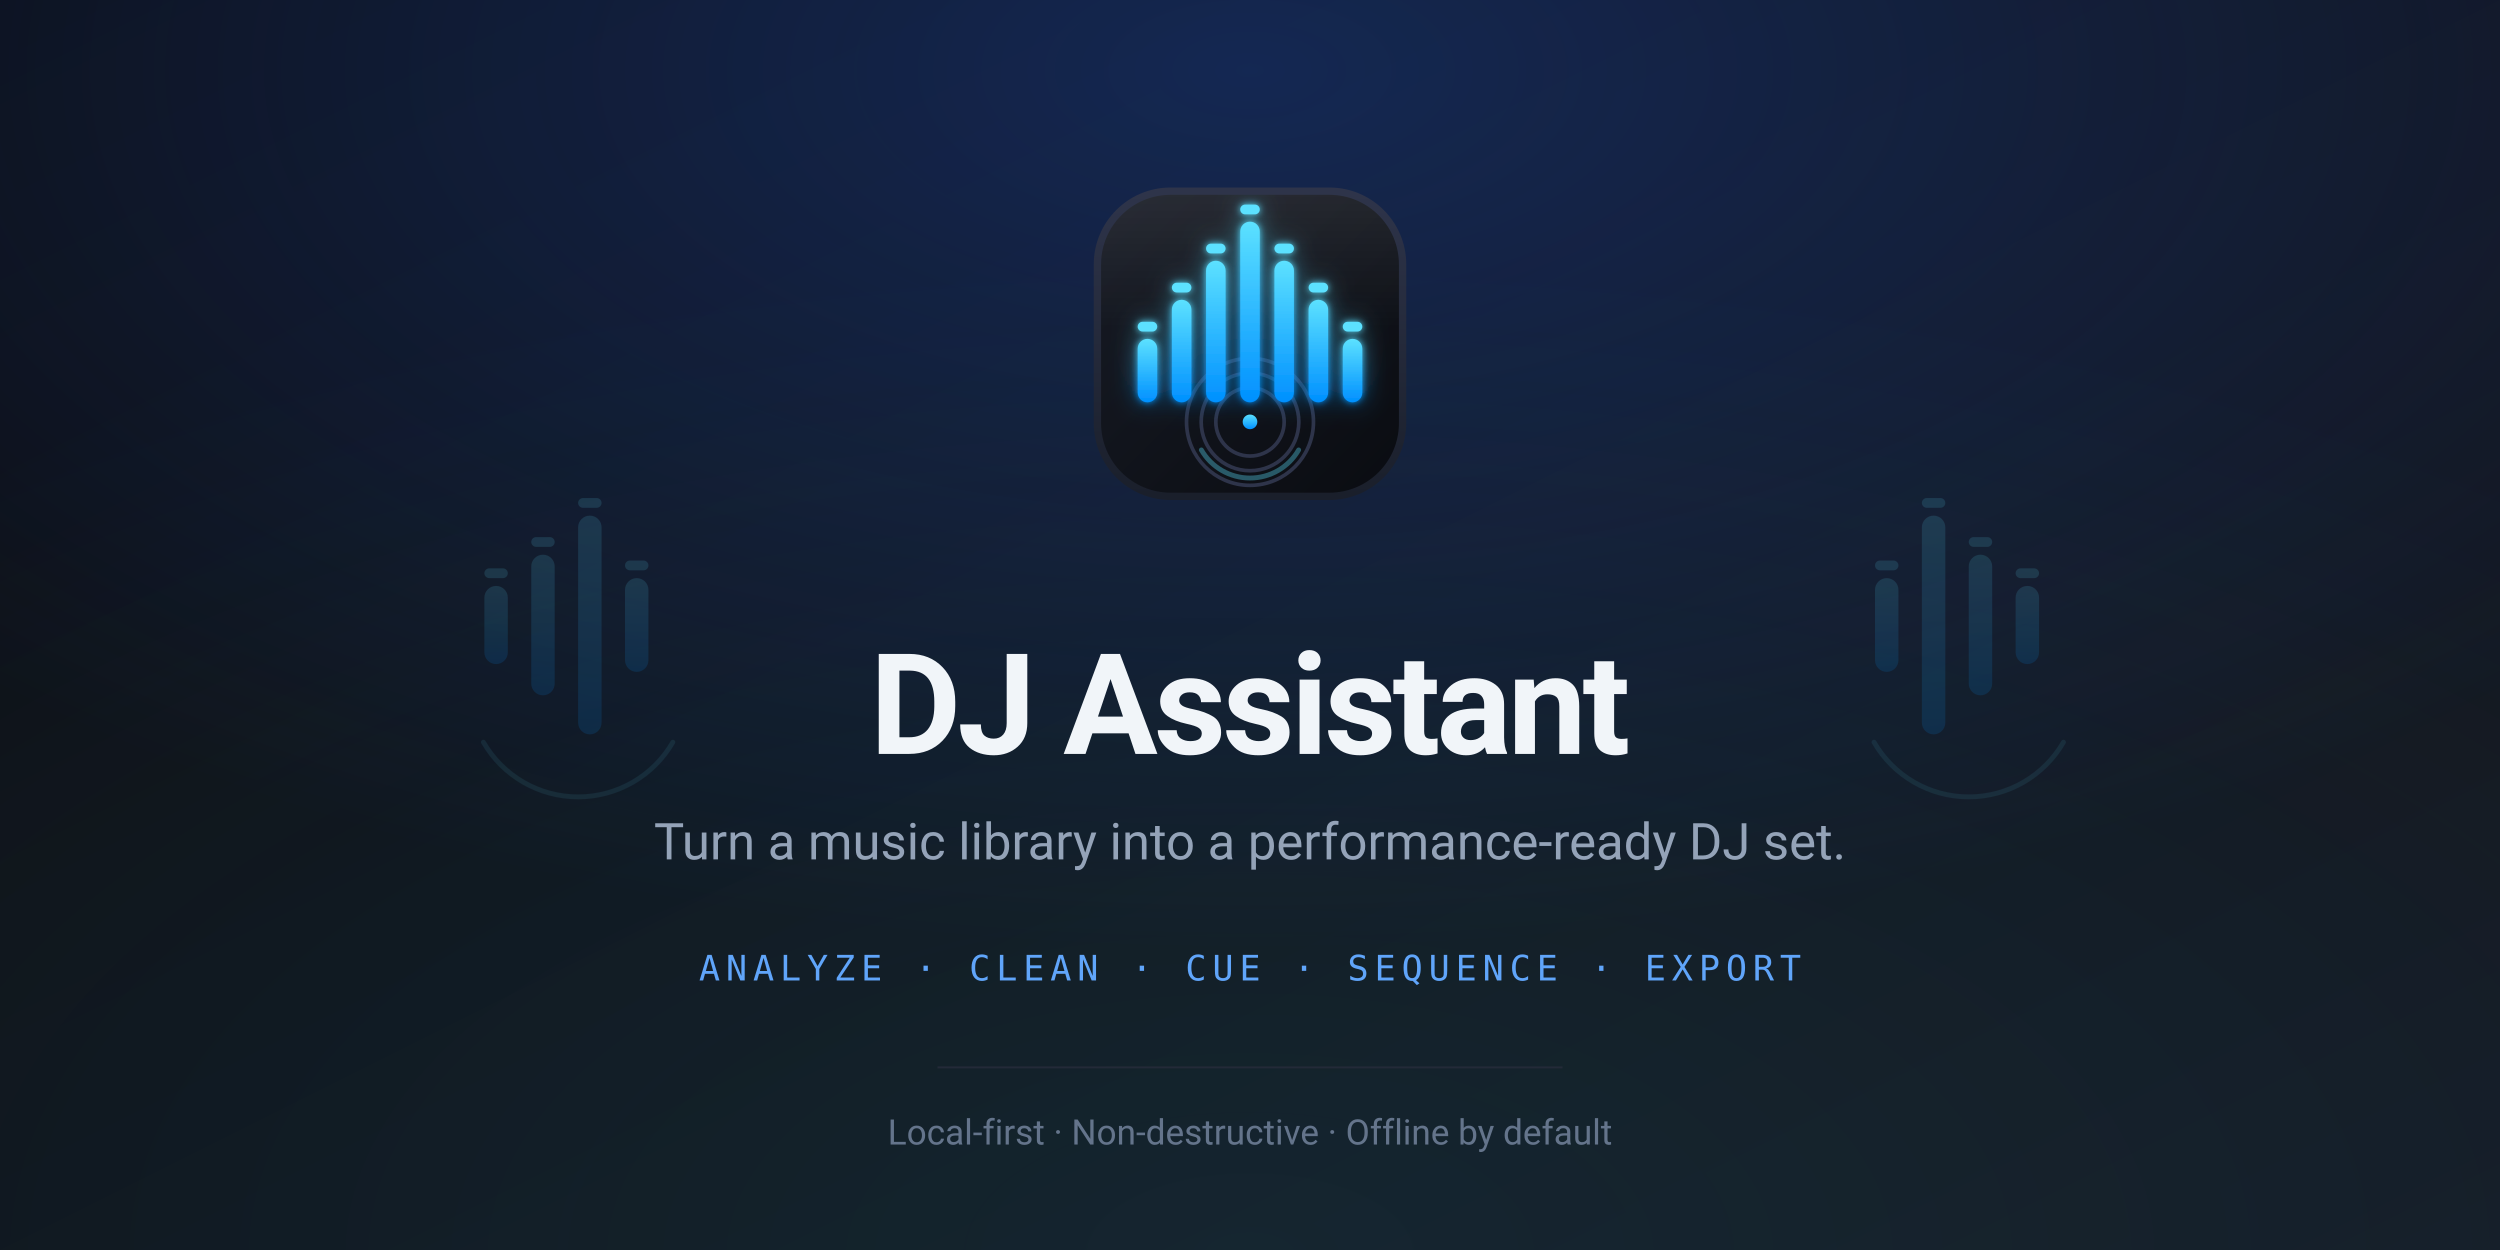
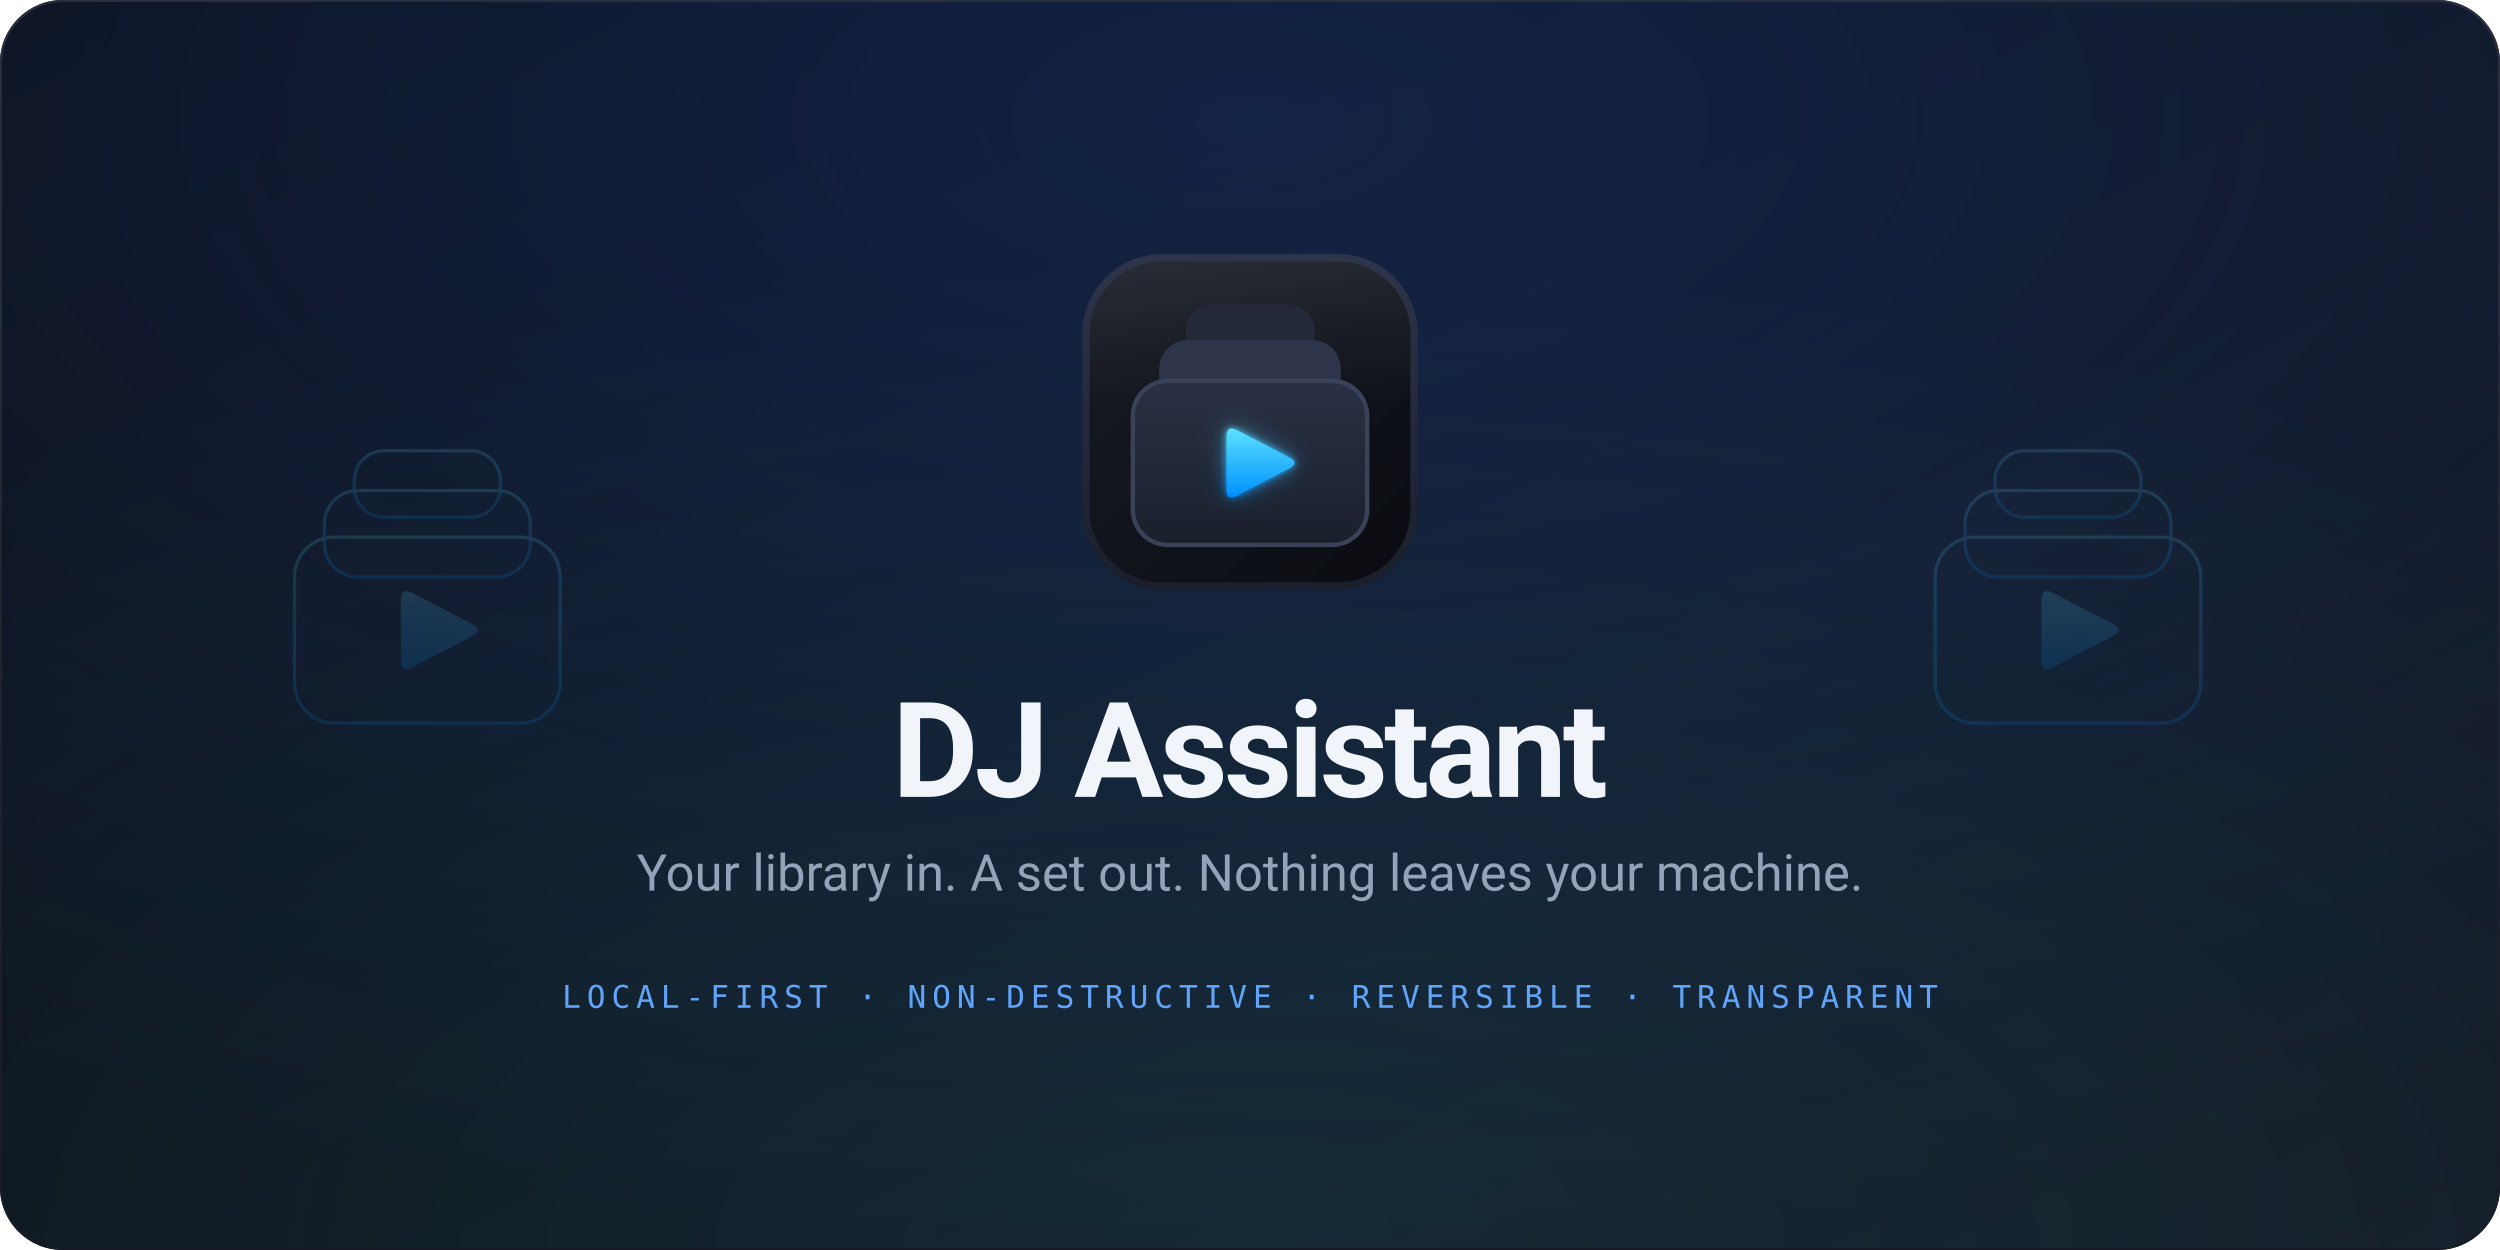
- <svg xmlns="http://www.w3.org/2000/svg" width="1280" height="640" viewBox="0 0 1280 640" role="img" aria-label="DJ Assistant — local-first, non-destructive DJ set preparation">
+ <svg xmlns="http://www.w3.org/2000/svg" width="1280" height="640" viewBox="0 0 1280 640" role="img" aria-label="DJ Assistant — your library in, a set out, nothing leaves your machine">
  <defs>
    <linearGradient id="spBg" x1="0" y1="0" x2="1" y2="1">
      <stop offset="0" stop-color="#0B0D12" />
      <stop offset="1" stop-color="#161A24" />
    </linearGradient>
-     <radialGradient id="spRadialA" cx="0.5" cy="0.06" r="0.7">
-       <stop offset="0" stop-color="#2563EB" stop-opacity="0.28" />
+     <radialGradient id="spRadialA" cx="0.5" cy="0.1" r="0.9">
+       <stop offset="0" stop-color="#2563EB" stop-opacity="0.22" />
      <stop offset="1" stop-color="#2563EB" stop-opacity="0" />
    </radialGradient>
    <radialGradient id="spRadialB" cx="0.5" cy="1" r="0.8">
-       <stop offset="0" stop-color="#22D3EE" stop-opacity="0.08" />
+       <stop offset="0" stop-color="#22D3EE" stop-opacity="0.1" />
      <stop offset="1" stop-color="#22D3EE" stop-opacity="0" />
    </radialGradient>
+     <linearGradient id="spBorder" x1="0" y1="0" x2="0" y2="1">
+       <stop offset="0" stop-color="#2A3040" />
+       <stop offset="1" stop-color="#171B25" />
+     </linearGradient>
    <linearGradient id="spTile" x1="0" y1="0" x2="1" y2="1">
      <stop offset="0" stop-color="#171B25" />
      <stop offset="1" stop-color="#0A0C11" />
    </linearGradient>
    <linearGradient id="spSheen" x1="0" y1="0" x2="0" y2="1">
      <stop offset="0" stop-color="#FFFFFF" stop-opacity="0.08" />
      <stop offset="0.45" stop-color="#FFFFFF" stop-opacity="0" />
    </linearGradient>
    <linearGradient id="spTileBorder" x1="0" y1="0" x2="0" y2="1">
      <stop offset="0" stop-color="#2E344A" />
      <stop offset="1" stop-color="#1A1F2B" />
    </linearGradient>
+     <linearGradient id="spFront" x1="0" y1="0" x2="0" y2="1">
+       <stop offset="0" stop-color="#2A3145" />
+       <stop offset="1" stop-color="#1A1F2B" />
+     </linearGradient>
    <linearGradient id="spEq" x1="0" y1="0" x2="0" y2="1">
      <stop offset="0" stop-color="#5CE1FF" />
      <stop offset="1" stop-color="#0090FF" />
    </linearGradient>
-     <linearGradient id="spFade" x1="0" y1="0" x2="0" y2="1">
-       <stop offset="0" stop-color="#FFFFFF" stop-opacity="0" />
-       <stop offset="0.35" stop-color="#FFFFFF" stop-opacity="1" />
-       <stop offset="0.65" stop-color="#FFFFFF" stop-opacity="1" />
-       <stop offset="1" stop-color="#FFFFFF" stop-opacity="0" />
-     </linearGradient>
-     <mask id="spMotifMask">
-       <rect x="180" y="0" width="920" height="640" fill="url(#spFade)" />
-     </mask>
    <filter id="spGlow" x="-50%" y="-50%" width="200%" height="200%">
-       <feGaussianBlur in="SourceGraphic" stdDeviation="5" result="glowWide" />
+       <feGaussianBlur in="SourceGraphic" stdDeviation="4" result="glowWide" />
      <feComponentTransfer in="glowWide" result="glowSoft">
-         <feFuncA type="linear" slope="0.55" />
+         <feFuncA type="linear" slope="0.5" />
      </feComponentTransfer>
-       <feGaussianBlur in="SourceGraphic" stdDeviation="1.5" result="glowTight" />
+       <feGaussianBlur in="SourceGraphic" stdDeviation="1.2" result="glowTight" />
      <feMerge>
        <feMergeNode in="glowSoft" />
        <feMergeNode in="glowTight" />
        <feMergeNode in="SourceGraphic" />
      </feMerge>
    </filter>
    <clipPath id="spTileClip">
-       <rect x="1.5" y="1.5" width="125" height="125" rx="30" />
+       <rect x="8" y="8" width="112" height="112" rx="26" />
    </clipPath>
  </defs>
-   <rect width="1280" height="640" fill="url(#spBg)" />
-   <rect width="1280" height="640" fill="url(#spRadialA)" />
-   <rect width="1280" height="640" fill="url(#spRadialB)" />
-   <g fill="url(#spEq)" opacity="0.14" mask="url(#spMotifMask)">
-     <path d="M247.5 380A56 56 0 0 0 344.5 380" fill="none" stroke="#5CE1FF" stroke-opacity="0.6" stroke-width="2.5" stroke-linecap="round" />
-     <path d="M959.5 380A56 56 0 0 0 1056.5 380" fill="none" stroke="#5CE1FF" stroke-opacity="0.6" stroke-width="2.5" stroke-linecap="round" />
-     <rect x="248" y="300" width="12" height="40" rx="6" />
-     <rect x="272" y="284" width="12" height="72" rx="6" />
-     <rect x="296" y="264" width="12" height="112" rx="6" />
-     <rect x="320" y="296" width="12" height="48" rx="6" />
-     <rect x="960" y="296" width="12" height="48" rx="6" />
-     <rect x="984" y="264" width="12" height="112" rx="6" />
-     <rect x="1008" y="284" width="12" height="72" rx="6" />
-     <rect x="1032" y="300" width="12" height="40" rx="6" />
-     <g fill="#5CE1FF">
-       <rect x="248" y="291" width="12" height="5" rx="2.5" />
-       <rect x="272" y="275" width="12" height="5" rx="2.5" />
-       <rect x="296" y="255" width="12" height="5" rx="2.5" />
-       <rect x="320" y="287" width="12" height="5" rx="2.5" />
-       <rect x="960" y="287" width="12" height="5" rx="2.5" />
-       <rect x="984" y="255" width="12" height="5" rx="2.5" />
-       <rect x="1008" y="275" width="12" height="5" rx="2.5" />
-       <rect x="1032" y="291" width="12" height="5" rx="2.5" />
+   <rect width="1280" height="640" rx="32" fill="url(#spBg)" />
+   <rect width="1280" height="640" rx="32" fill="url(#spRadialA)" />
+   <rect width="1280" height="640" rx="32" fill="url(#spRadialB)" />
+   <g opacity="0.15">
+     <g transform="translate(110 190) scale(1.7)">
+       <rect x="42" y="24" width="44" height="20" rx="9" fill="none" stroke="url(#spEq)" stroke-width="1" />
+       <rect x="33" y="36" width="62" height="26" rx="10" fill="none" stroke="url(#spEq)" stroke-width="1" />
+       <rect x="24" y="50" width="80" height="56" rx="12" fill="none" stroke="url(#spEq)" stroke-width="1" />
+       <path d="M56 69 L56 87 Q56 91 59.55 89.16 L77.45 79.84 Q81 78 77.45 76.16 L59.55 66.84 Q56 65 56 69 Z" fill="url(#spEq)" />
+     </g>
+     <g transform="translate(950 190) scale(1.7)">
+       <rect x="42" y="24" width="44" height="20" rx="9" fill="none" stroke="url(#spEq)" stroke-width="1" />
+       <rect x="33" y="36" width="62" height="26" rx="10" fill="none" stroke="url(#spEq)" stroke-width="1" />
+       <rect x="24" y="50" width="80" height="56" rx="12" fill="none" stroke="url(#spEq)" stroke-width="1" />
+       <path d="M56 69 L56 87 Q56 91 59.55 89.16 L77.45 79.84 Q81 78 77.45 76.16 L59.55 66.84 Q56 65 56 69 Z" fill="url(#spEq)" />
    </g>
  </g>
-   <g transform="translate(560 96) scale(1.25)">
-     <rect x="1.5" y="1.5" width="125" height="125" rx="30" fill="url(#spTile)" />
-     <rect x="1.5" y="1.5" width="125" height="125" fill="url(#spSheen)" clip-path="url(#spTileClip)" />
+   <g transform="translate(544 120) scale(1.5)">
+     <rect x="8" y="8" width="112" height="112" rx="26" fill="url(#spTile)" />
+     <rect x="8" y="8" width="112" height="112" fill="url(#spSheen)" clip-path="url(#spTileClip)" />
    <g clip-path="url(#spTileClip)">
-       <g fill="none" stroke="#2E344A" stroke-width="1.5">
-         <circle cx="64" cy="96" r="26" />
-         <circle cx="64" cy="96" r="20" />
-         <circle cx="64" cy="96" r="14" />
-       </g>
-       <path d="M44.08 107.5A23 23 0 0 0 83.92 107.5" fill="none" stroke="#5CE1FF" stroke-opacity="0.35" stroke-width="2" stroke-linecap="round" />
-       <circle cx="64" cy="96" r="3" fill="url(#spEq)" />
-       <g filter="url(#spGlow)">
-         <g fill="url(#spEq)">
-           <rect x="18" y="62" width="8" height="26" rx="4" />
-           <rect x="32" y="46" width="8" height="42" rx="4" />
-           <rect x="46" y="30" width="8" height="58" rx="4" />
-           <rect x="60" y="14" width="8" height="74" rx="4" />
-           <rect x="74" y="30" width="8" height="58" rx="4" />
-           <rect x="88" y="46" width="8" height="42" rx="4" />
-           <rect x="102" y="62" width="8" height="26" rx="4" />
-         </g>
-         <g fill="#5CE1FF">
-           <rect x="18" y="55" width="8" height="4" rx="2" />
-           <rect x="32" y="39" width="8" height="4" rx="2" />
-           <rect x="46" y="23" width="8" height="4" rx="2" />
-           <rect x="60" y="7" width="8" height="4" rx="2" />
-           <rect x="74" y="23" width="8" height="4" rx="2" />
-           <rect x="88" y="39" width="8" height="4" rx="2" />
-           <rect x="102" y="55" width="8" height="4" rx="2" />
-         </g>
-       </g>
+       <rect x="42" y="24" width="44" height="20" rx="9" fill="#232939" />
+       <rect x="33" y="36" width="62" height="26" rx="10" fill="#2E344A" />
+       <rect x="24" y="50" width="80" height="56" rx="12" fill="url(#spFront)" stroke="#3A4258" stroke-width="1.5" />
+       <path d="M56 69 L56 87 Q56 91 59.55 89.16 L77.45 79.84 Q81 78 77.45 76.16 L59.55 66.84 Q56 65 56 69 Z" fill="url(#spEq)" filter="url(#spGlow)" />
    </g>
-     <rect x="1.5" y="1.5" width="125" height="125" rx="30" fill="none" stroke="url(#spTileBorder)" stroke-width="3" />
+     <rect x="8" y="8" width="112" height="112" rx="26" fill="none" stroke="url(#spTileBorder)" stroke-width="2.5" />
  </g>
-   <text x="640" y="386" text-anchor="middle" font-family="ui-sans-serif, -apple-system, 'Segoe UI', Roboto, Helvetica, Arial, sans-serif" font-size="72" font-weight="700" letter-spacing="-2" fill="#F1F5F9">DJ Assistant</text>
-   <text x="640" y="440" text-anchor="middle" font-family="ui-sans-serif, -apple-system, 'Segoe UI', Roboto, Helvetica, Arial, sans-serif" font-size="26" font-weight="400" fill="#94A3B8">Turn a music library into a performance-ready DJ set.</text>
-   <text x="640" y="502" text-anchor="middle" font-family="ui-monospace, SFMono-Regular, 'SF Mono', Menlo, Consolas, monospace" font-size="18" font-weight="500" letter-spacing="3" fill="#60A5FA">ANALYZE · CLEAN · CUE · SEQUENCE · EXPORT</text>
-   <rect x="480" y="546" width="320" height="1" fill="#232A38" />
-   <text x="640" y="586" text-anchor="middle" font-family="ui-sans-serif, -apple-system, 'Segoe UI', Roboto, Helvetica, Arial, sans-serif" font-size="18" font-weight="400" fill="#64748B">Local-first · Non-destructive · Offline by default</text>
+   <text x="640" y="408" text-anchor="middle" font-family="ui-sans-serif, -apple-system, 'Segoe UI', Roboto, Helvetica, Arial, sans-serif" font-size="68" font-weight="700" letter-spacing="-2" fill="#F1F5F9">DJ Assistant</text>
+   <text x="640" y="456" text-anchor="middle" font-family="ui-sans-serif, -apple-system, 'Segoe UI', Roboto, Helvetica, Arial, sans-serif" font-size="26" font-weight="400" fill="#94A3B8">Your library in. A set out. Nothing leaves your machine.</text>
+   <text x="640" y="516" text-anchor="middle" font-family="ui-monospace, SFMono-Regular, 'SF Mono', Menlo, Consolas, monospace" font-size="16" font-weight="500" letter-spacing="3" fill="#60A5FA">LOCAL-FIRST · NON-DESTRUCTIVE · REVERSIBLE · TRANSPARENT</text>
+   <rect x="0.5" y="0.5" width="1279" height="639" rx="32" fill="none" stroke="url(#spBorder)" />
</svg>
